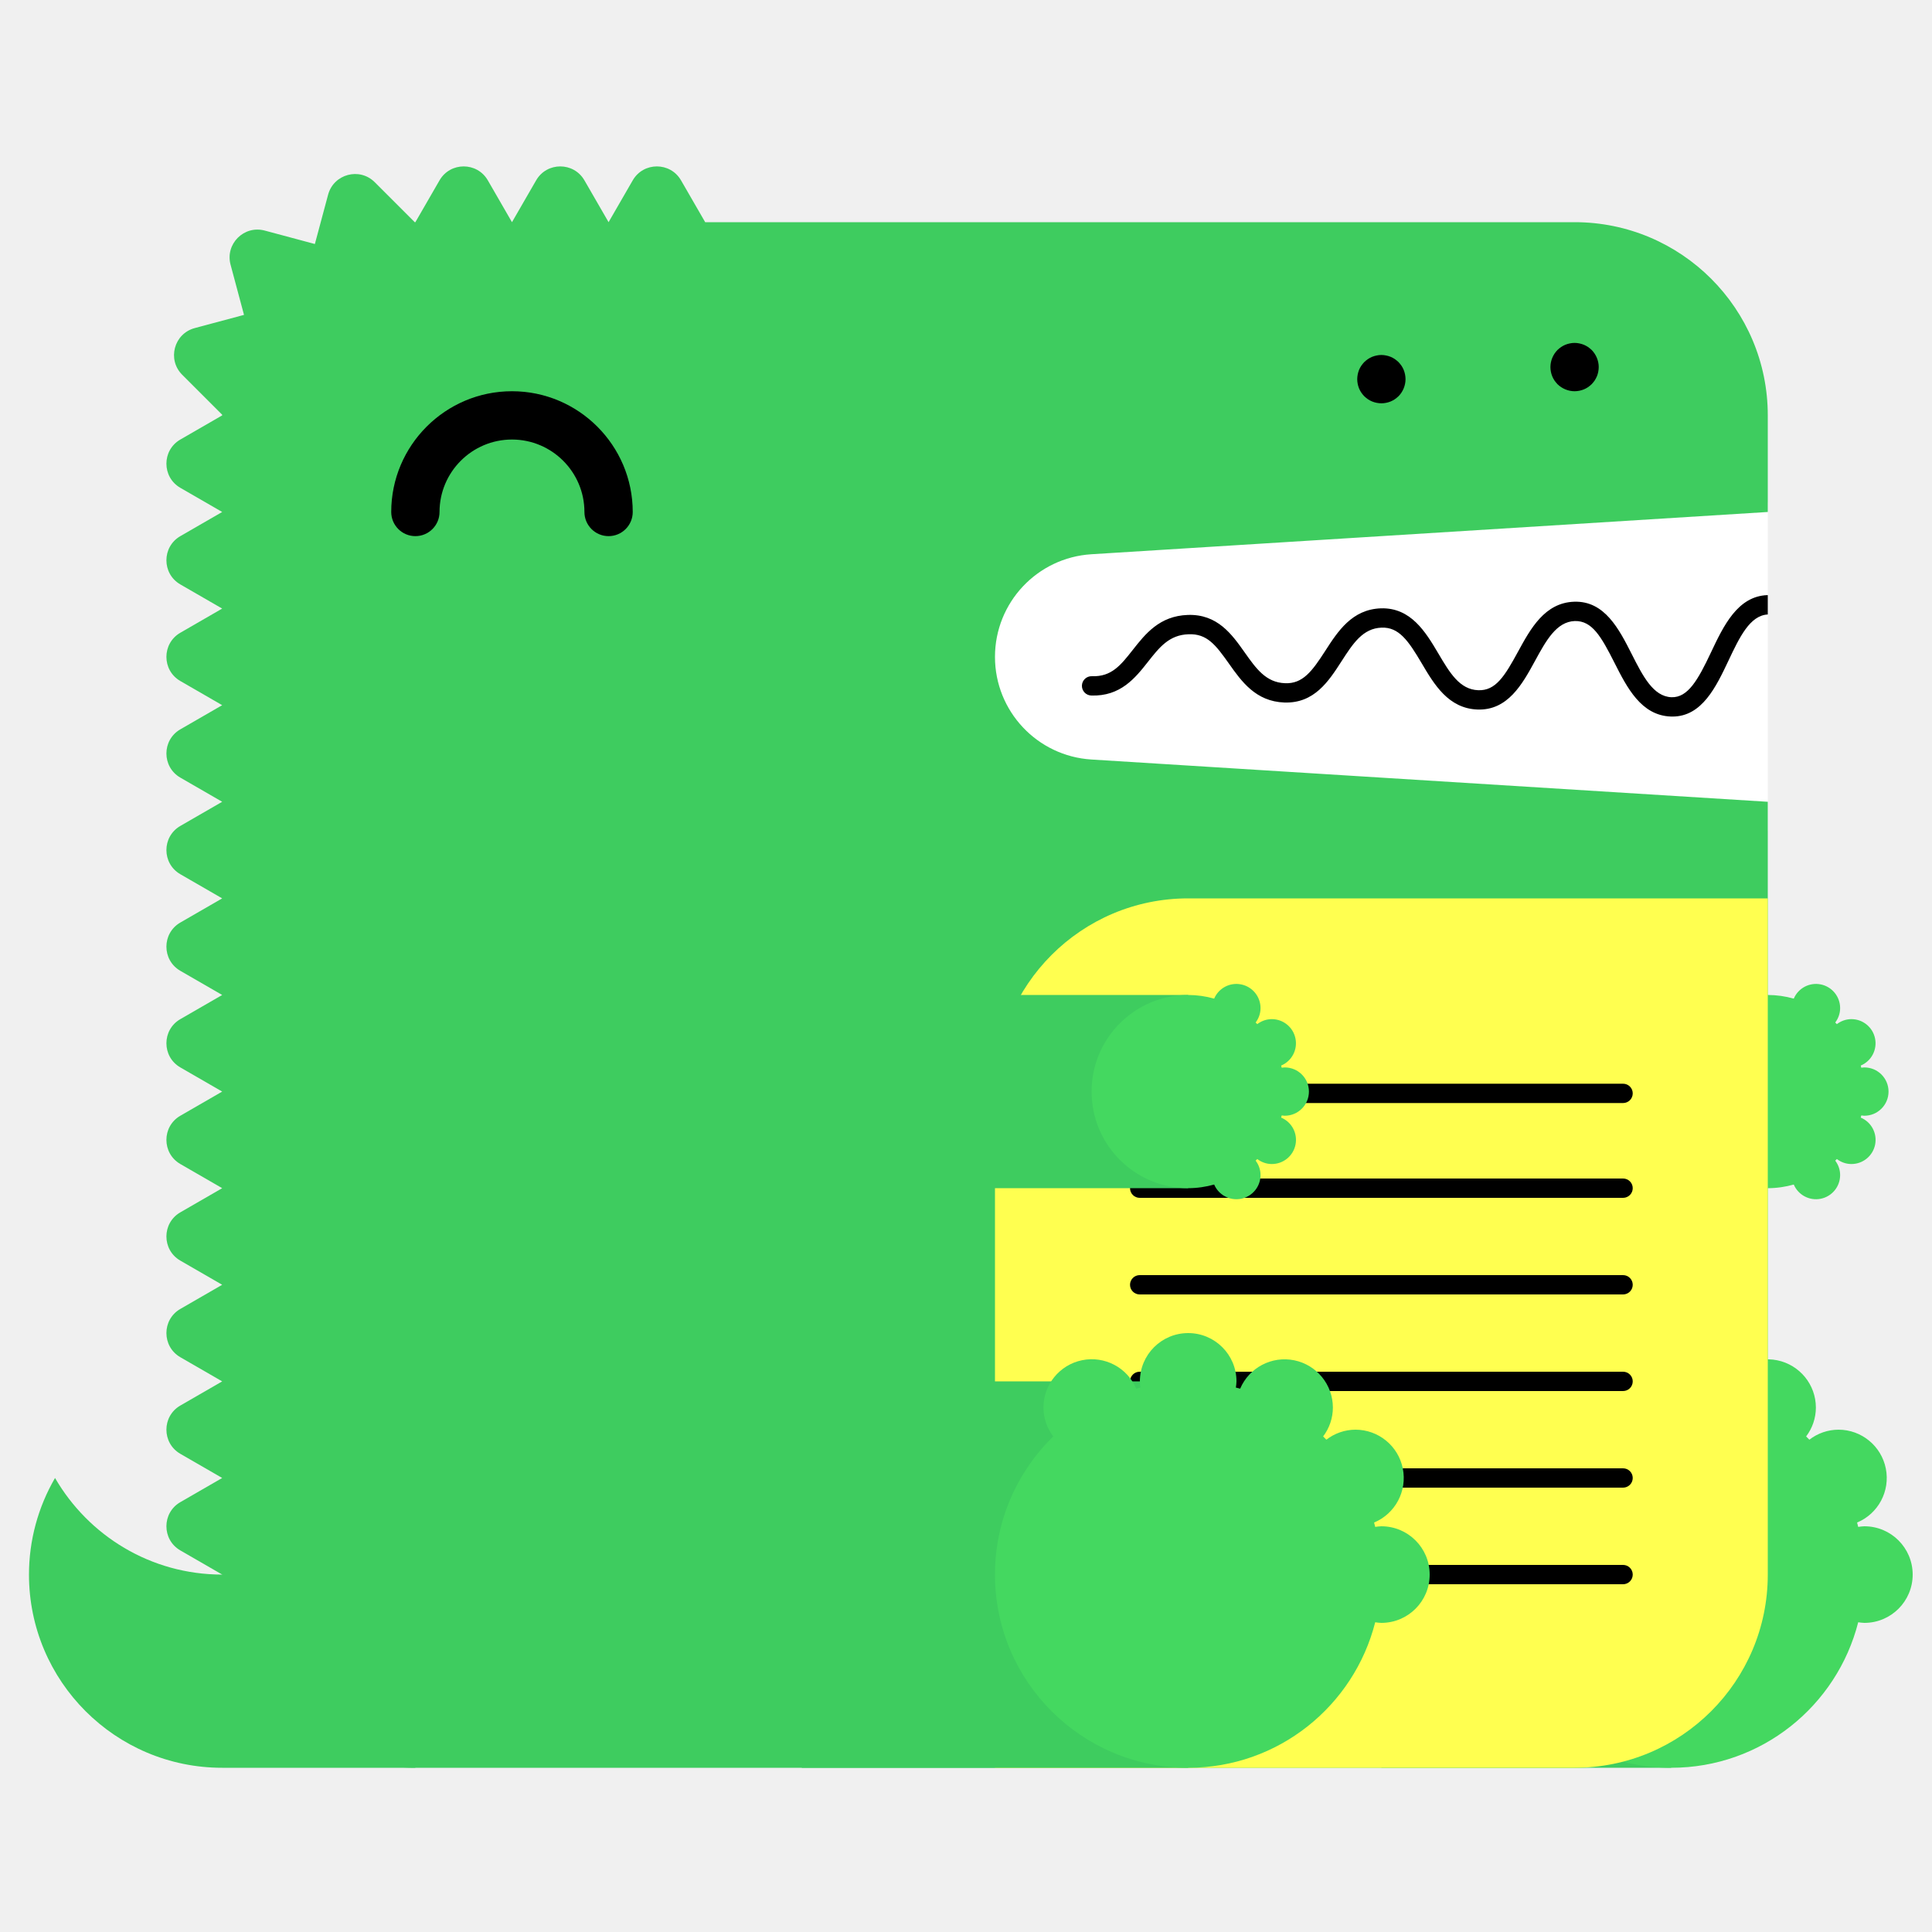
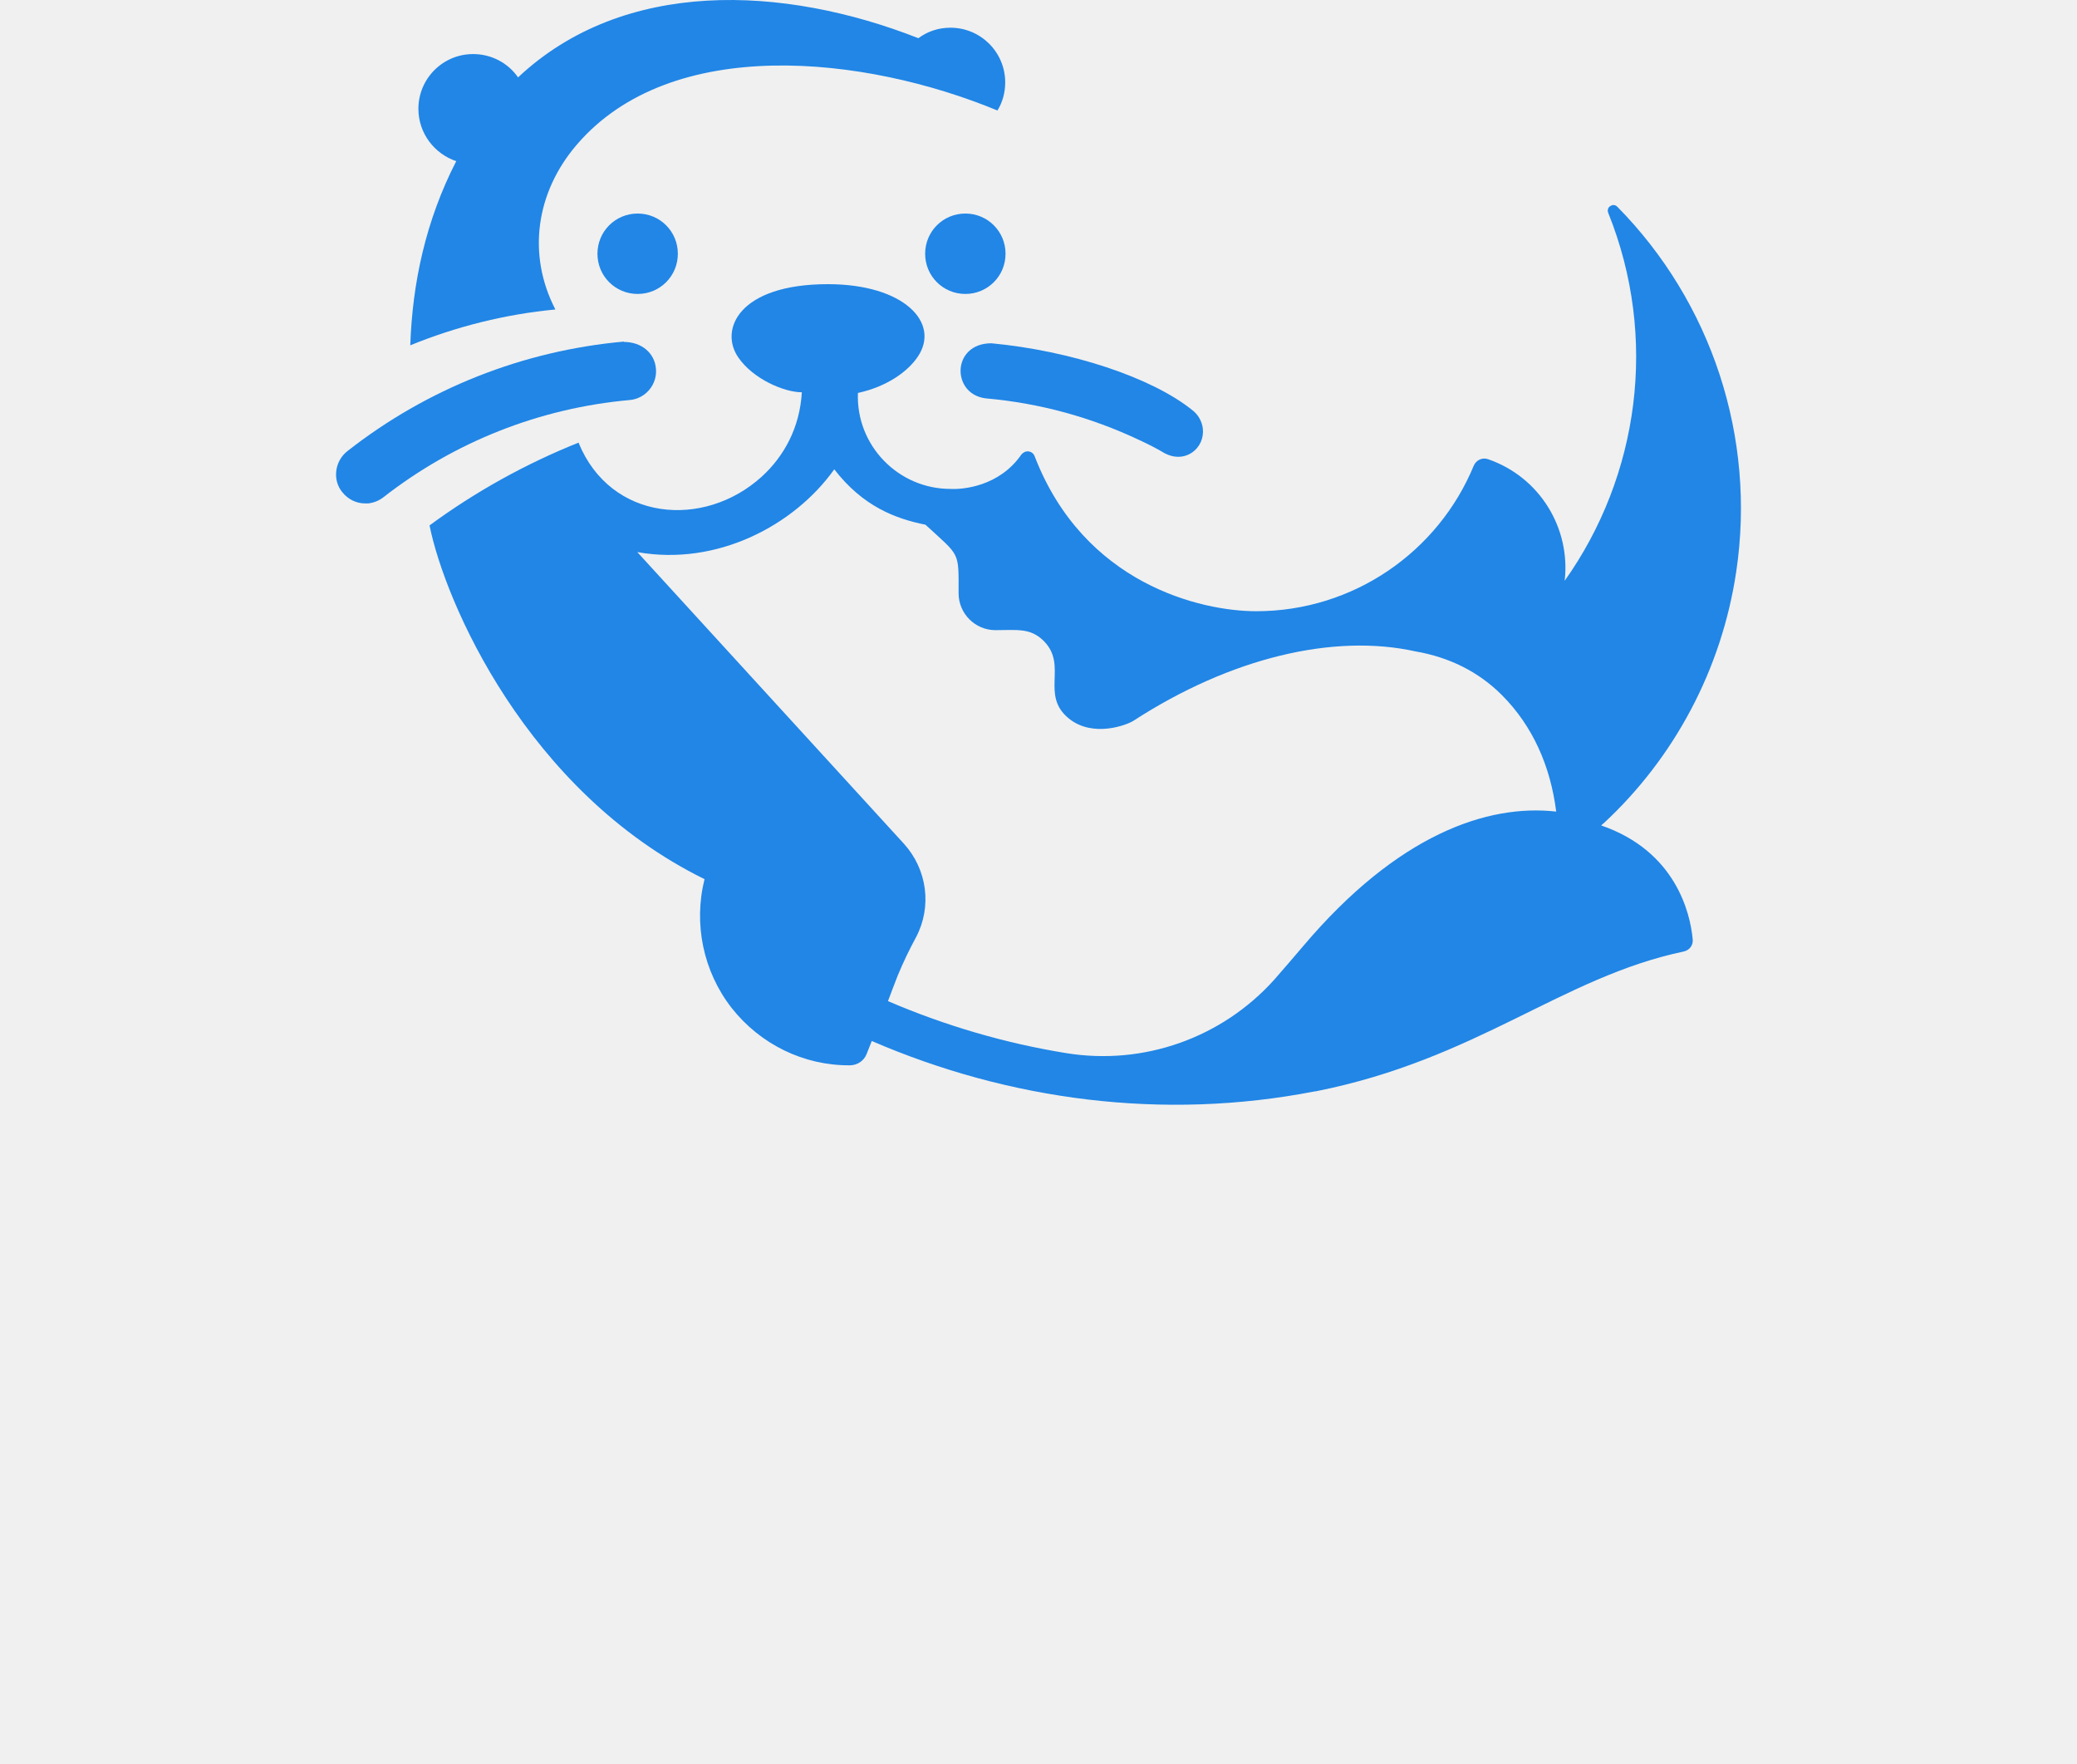
- <svg xmlns="http://www.w3.org/2000/svg" width="200" height="200" viewBox="0 0 200 200">
-   <g fill="none" fill-rule="evenodd">
-     <path fill="#FFF" d="M99 52h84v34H99z" />
-     <path d="M23 163c-7.398 0-13.843-4.027-17.303-10A19.886 19.886 0 0 0 3 163c0 11.046 8.954 20 20 20h20v-20H23z" fill="#3ECC5F" />
-     <path d="M112.98 57.376L183 53V43c0-11.046-8.954-20-20-20H73l-2.5-4.33c-1.112-1.925-3.889-1.925-5 0L63 23l-2.5-4.33c-1.111-1.925-3.889-1.925-5 0L53 23l-2.5-4.33c-1.111-1.925-3.889-1.925-5 0L43 23c-.022 0-.042.003-.065.003l-4.142-4.141c-1.57-1.571-4.252-.853-4.828 1.294l-1.369 5.104-5.192-1.392c-2.148-.575-4.111 1.389-3.535 3.536l1.39 5.193-5.102 1.367c-2.148.576-2.867 3.259-1.296 4.83l4.142 4.142c0 .021-.003.042-.003.064l-4.33 2.5c-1.925 1.111-1.925 3.889 0 5L23 53l-4.33 2.5c-1.925 1.111-1.925 3.889 0 5L23 63l-4.33 2.5c-1.925 1.111-1.925 3.889 0 5L23 73l-4.33 2.5c-1.925 1.111-1.925 3.889 0 5L23 83l-4.33 2.5c-1.925 1.111-1.925 3.889 0 5L23 93l-4.33 2.5c-1.925 1.111-1.925 3.889 0 5L23 103l-4.33 2.5c-1.925 1.111-1.925 3.889 0 5L23 113l-4.33 2.5c-1.925 1.111-1.925 3.889 0 5L23 123l-4.33 2.5c-1.925 1.111-1.925 3.889 0 5L23 133l-4.33 2.5c-1.925 1.111-1.925 3.889 0 5L23 143l-4.33 2.5c-1.925 1.111-1.925 3.889 0 5L23 153l-4.33 2.5c-1.925 1.111-1.925 3.889 0 5L23 163c0 11.046 8.954 20 20 20h120c11.046 0 20-8.954 20-20V83l-70.02-4.376A10.645 10.645 0 0 1 103 68c0-5.621 4.37-10.273 9.98-10.624" fill="#3ECC5F" />
-     <path fill="#3ECC5F" d="M143 183h30v-40h-30z" />
-     <path d="M193 158c-.219 0-.428.037-.639.064-.038-.15-.074-.301-.116-.451A5 5 0 0 0 190.32 148a4.96 4.96 0 0 0-3.016 1.036 26.531 26.531 0 0 0-.335-.336 4.955 4.955 0 0 0 1.011-2.987 5 5 0 0 0-9.599-1.959c-.148-.042-.297-.077-.445-.115.027-.211.064-.42.064-.639a5 5 0 0 0-5-5 5 5 0 0 0-5 5c0 .219.037.428.064.639-.148.038-.297.073-.445.115a4.998 4.998 0 0 0-9.599 1.959c0 1.125.384 2.151 1.011 2.987-3.717 3.632-6.031 8.693-6.031 14.3 0 11.046 8.954 20 20 20 9.339 0 17.16-6.41 19.361-15.064.211.027.42.064.639.064a5 5 0 0 0 5-5 5 5 0 0 0-5-5" fill="#44D860" />
-     <path fill="#3ECC5F" d="M153 123h30v-20h-30z" />
-     <path d="M193 115.5a2.5 2.5 0 1 0 0-5c-.109 0-.214.019-.319.032-.02-.075-.037-.15-.058-.225a2.501 2.501 0 0 0-.963-4.807c-.569 0-1.088.197-1.508.518a6.653 6.653 0 0 0-.168-.168c.314-.417.506-.931.506-1.494a2.5 2.5 0 0 0-4.8-.979A9.987 9.987 0 0 0 183 103c-5.522 0-10 4.478-10 10s4.478 10 10 10c.934 0 1.833-.138 2.69-.377a2.5 2.5 0 0 0 4.8-.979c0-.563-.192-1.077-.506-1.494.057-.055.113-.111.168-.168.42.321.939.518 1.508.518a2.5 2.5 0 0 0 .963-4.807c.021-.074.038-.15.058-.225.105.013.21.032.319.032" fill="#44D860" />
-     <path d="M63 55.5a2.5 2.5 0 0 1-2.5-2.5c0-4.136-3.364-7.5-7.5-7.5s-7.5 3.364-7.5 7.5a2.5 2.5 0 1 1-5 0c0-6.893 5.607-12.5 12.5-12.5S65.5 46.107 65.5 53a2.5 2.5 0 0 1-2.5 2.5" fill="#000" />
-     <path d="M103 183h60c11.046 0 20-8.954 20-20V93h-60c-11.046 0-20 8.954-20 20v70z" fill="#FFFF50" />
-     <path d="M168.02 124h-50.04a1 1 0 1 1 0-2h50.04a1 1 0 1 1 0 2m0 20h-50.04a1 1 0 1 1 0-2h50.04a1 1 0 1 1 0 2m0 20h-50.04a1 1 0 1 1 0-2h50.04a1 1 0 1 1 0 2m0-49.814h-50.04a1 1 0 1 1 0-2h50.04a1 1 0 1 1 0 2m0 19.814h-50.04a1 1 0 1 1 0-2h50.04a1 1 0 1 1 0 2m0 20h-50.04a1 1 0 1 1 0-2h50.04a1 1 0 1 1 0 2M183 61.611c-.012 0-.022-.006-.034-.005-3.09.105-4.552 3.196-5.842 5.923-1.346 2.85-2.387 4.703-4.093 4.647-1.889-.068-2.969-2.202-4.113-4.46-1.314-2.594-2.814-5.536-5.963-5.426-3.046.104-4.513 2.794-5.807 5.167-1.377 2.528-2.314 4.065-4.121 3.994-1.927-.07-2.951-1.805-4.136-3.813-1.321-2.236-2.848-4.75-5.936-4.664-2.994.103-4.465 2.385-5.763 4.4-1.373 2.13-2.335 3.428-4.165 3.351-1.973-.07-2.992-1.51-4.171-3.177-1.324-1.873-2.816-3.993-5.895-3.89-2.928.1-4.399 1.97-5.696 3.618-1.232 1.564-2.194 2.802-4.229 2.724a1 1 0 0 0-.072 2c3.017.101 4.545-1.8 5.872-3.487 1.177-1.496 2.193-2.787 4.193-2.855 1.926-.082 2.829 1.115 4.195 3.045 1.297 1.834 2.769 3.914 5.731 4.021 3.103.104 4.596-2.215 5.918-4.267 1.182-1.834 2.202-3.417 4.15-3.484 1.793-.067 2.769 1.35 4.145 3.681 1.297 2.197 2.766 4.686 5.787 4.796 3.125.108 4.634-2.62 5.949-5.035 1.139-2.088 2.214-4.06 4.119-4.126 1.793-.042 2.728 1.595 4.111 4.33 1.292 2.553 2.757 5.445 5.825 5.556l.169.003c3.064 0 4.518-3.075 5.805-5.794 1.139-2.41 2.217-4.68 4.067-4.773v-2z" fill="#000" />
-     <path fill="#3ECC5F" d="M83 183h40v-40H83z" />
-     <path d="M143 158c-.219 0-.428.037-.639.064-.038-.15-.074-.301-.116-.451A5 5 0 0 0 140.32 148a4.96 4.96 0 0 0-3.016 1.036 26.531 26.531 0 0 0-.335-.336 4.955 4.955 0 0 0 1.011-2.987 5 5 0 0 0-9.599-1.959c-.148-.042-.297-.077-.445-.115.027-.211.064-.42.064-.639a5 5 0 0 0-5-5 5 5 0 0 0-5 5c0 .219.037.428.064.639-.148.038-.297.073-.445.115a4.998 4.998 0 0 0-9.599 1.959c0 1.125.384 2.151 1.011 2.987-3.717 3.632-6.031 8.693-6.031 14.3 0 11.046 8.954 20 20 20 9.339 0 17.16-6.41 19.361-15.064.211.027.42.064.639.064a5 5 0 0 0 5-5 5 5 0 0 0-5-5" fill="#44D860" />
-     <path fill="#3ECC5F" d="M83 123h40v-20H83z" />
-     <path d="M133 115.5a2.5 2.5 0 1 0 0-5c-.109 0-.214.019-.319.032-.02-.075-.037-.15-.058-.225a2.501 2.501 0 0 0-.963-4.807c-.569 0-1.088.197-1.508.518a6.653 6.653 0 0 0-.168-.168c.314-.417.506-.931.506-1.494a2.5 2.5 0 0 0-4.8-.979A9.987 9.987 0 0 0 123 103c-5.522 0-10 4.478-10 10s4.478 10 10 10c.934 0 1.833-.138 2.69-.377a2.5 2.5 0 0 0 4.8-.979c0-.563-.192-1.077-.506-1.494.057-.055.113-.111.168-.168.42.321.939.518 1.508.518a2.5 2.5 0 0 0 .963-4.807c.021-.074.038-.15.058-.225.105.013.21.032.319.032" fill="#44D860" />
-     <path d="M143 41.75c-.16 0-.33-.02-.49-.05a2.52 2.52 0 0 1-.47-.14c-.15-.06-.29-.14-.431-.23-.13-.09-.259-.2-.38-.31-.109-.12-.219-.24-.309-.38s-.17-.28-.231-.43a2.619 2.619 0 0 1-.189-.96c0-.16.02-.33.05-.49.03-.16.08-.31.139-.47.061-.15.141-.29.231-.43.09-.13.2-.26.309-.38.121-.11.25-.22.38-.31.141-.09.281-.17.431-.23.149-.06.31-.11.47-.14.32-.07.65-.07.98 0 .159.03.32.08.47.14.149.06.29.14.43.23.13.09.259.2.38.31.11.12.22.25.31.38.09.14.17.28.23.43.06.16.11.31.14.47.029.16.05.33.05.49 0 .66-.271 1.31-.73 1.77-.121.11-.25.22-.38.31-.14.09-.281.17-.43.23a2.565 2.565 0 0 1-.96.19m20-1.25c-.66 0-1.3-.27-1.771-.73a3.802 3.802 0 0 1-.309-.38c-.09-.14-.17-.28-.231-.43a2.619 2.619 0 0 1-.189-.96c0-.66.27-1.3.729-1.77.121-.11.25-.22.38-.31.141-.09.281-.17.431-.23.149-.06.31-.11.47-.14.32-.07.66-.07.98 0 .159.03.32.08.47.14.149.06.29.14.43.23.13.09.259.2.38.31.459.47.73 1.11.73 1.77 0 .16-.021.33-.05.49-.03.16-.08.32-.14.47-.07.15-.14.29-.23.43-.09.13-.2.26-.31.38-.121.11-.25.22-.38.31-.14.09-.281.17-.43.23a2.565 2.565 0 0 1-.96.19" fill="#000" />
-   </g>
+ <svg xmlns="http://www.w3.org/2000/svg" width="106" height="90" viewBox="0 0 106 90" fill="none">
+   <path d="M31.853 17.431H31.836C26.681 17.897 21.801 19.828 17.732 23.018C17.422 23.259 17.215 23.621 17.163 24.018C17.112 24.414 17.215 24.811 17.474 25.121C17.767 25.483 18.181 25.69 18.646 25.69H18.784C19.077 25.655 19.336 25.552 19.56 25.38C23.181 22.552 27.525 20.828 32.129 20.414C32.956 20.345 33.56 19.604 33.474 18.794C33.405 18.035 32.767 17.449 31.836 17.449L31.853 17.431Z" fill="#2186E6" />
+   <path d="M30.491 12.949C30.491 14.087 31.405 15 32.543 15C33.681 15 34.594 14.087 34.594 12.949C34.594 11.811 33.681 10.897 32.543 10.897C31.405 10.897 30.491 11.811 30.491 12.949Z" fill="#2186E6" />
+   <path d="M47.215 12.949C47.215 14.087 48.129 15 49.267 15C50.404 15 51.318 14.087 51.318 12.949C51.318 11.811 50.404 10.897 49.267 10.897C48.129 10.897 47.215 11.811 47.215 12.949Z" fill="#2186E6" />
+   <path d="M28.336 15.776C26.905 13 27.336 9.828 29.439 7.38C34.267 1.759 44.111 2.828 50.904 5.638C51.163 5.225 51.301 4.725 51.301 4.207C51.301 2.656 50.042 1.414 48.508 1.414C47.887 1.414 47.336 1.604 46.87 1.949C39.974 -0.758 31.836 -1.12 26.439 3.949C25.939 3.225 25.094 2.759 24.146 2.759C22.594 2.759 21.353 4.018 21.353 5.552C21.353 6.794 22.163 7.845 23.284 8.225C21.715 11.276 21.043 14.483 20.939 17.621C23.301 16.655 25.801 16.035 28.336 15.793V15.776Z" fill="#2186E6" />
+   <path d="M81.818 42.035C85.439 38.69 87.87 34.155 88.611 29.155C89.628 22.311 87.352 15.431 82.542 10.552C82.439 10.449 82.301 10.432 82.18 10.518C82.059 10.587 82.025 10.742 82.077 10.863C84.645 17.242 83.645 24.294 79.853 29.638C80.163 26.966 78.594 24.345 75.939 23.431C75.646 23.328 75.335 23.483 75.215 23.759C73.404 28.155 69.077 31.19 64.111 31.19C61.301 31.19 55.318 29.811 52.801 23.276C52.749 23.138 52.629 23.052 52.491 23.035C52.353 23.018 52.215 23.087 52.129 23.19C50.991 24.845 49.094 24.983 48.508 24.949C45.836 24.949 43.68 22.724 43.784 20.052C45.284 19.725 46.336 18.949 46.836 18.207C48.008 16.483 46.146 14.501 42.249 14.501C37.698 14.501 36.698 16.828 37.681 18.242C38.439 19.345 40.025 20.018 40.922 20.018C40.818 21.828 40.008 23.294 38.87 24.328C35.922 27 31.163 26.604 29.525 22.587C26.819 23.673 24.267 25.087 21.922 26.811C22.698 30.69 26.87 40.397 35.956 44.862C35.387 47.138 35.887 49.569 37.336 51.431C38.801 53.293 41.025 54.379 43.37 54.362C43.749 54.362 44.094 54.138 44.232 53.776L44.491 53.121C51.473 56.138 59.335 57.207 67.111 55.69H67.146C75.404 54.052 79.697 49.862 85.939 48.552C86.232 48.483 86.421 48.224 86.387 47.931C86.266 46.604 85.525 43.431 81.715 42.121C81.749 42.086 81.784 42.069 81.801 42.035H81.818ZM66.525 48.259C66.025 48.845 65.525 49.431 65.025 50C62.353 52.966 58.37 54.379 54.422 53.741C51.318 53.241 48.249 52.345 45.318 51.086C45.508 50.569 45.594 50.362 45.818 49.776C46.111 49.069 46.422 48.431 46.749 47.828C47.577 46.259 47.318 44.362 46.129 43.052L32.525 28.173C36.577 28.897 40.525 26.828 42.577 23.949C44.042 25.845 45.698 26.466 47.232 26.776C49.008 28.414 48.922 28.104 48.922 30.276C48.922 31.311 49.767 32.156 50.801 32.156C51.904 32.156 52.56 32.035 53.232 32.673L53.301 32.742C54.491 33.983 53.077 35.483 54.56 36.673C55.784 37.655 57.508 37 57.853 36.776C62.801 33.569 68.059 32.311 72.249 33.242C73.939 33.535 75.439 34.259 76.646 35.466C78.215 37.035 79.128 39.086 79.421 41.414C75.887 41.017 71.318 42.604 66.525 48.259Z" fill="#2186E6" />
+   <path d="M60.111 23.31C59.887 23.31 59.663 23.241 59.456 23.138C59.025 22.879 58.577 22.655 58.129 22.448C55.68 21.293 53.06 20.569 50.301 20.328C49.37 20.207 48.991 19.466 49.025 18.845C49.06 18.19 49.56 17.517 50.594 17.517C54.646 17.897 58.784 19.259 60.853 20.931C61.146 21.155 61.335 21.483 61.387 21.862C61.439 22.362 61.232 22.828 60.818 23.104C60.611 23.241 60.37 23.31 60.129 23.31H60.111Z" fill="#2186E6" />
</svg>
